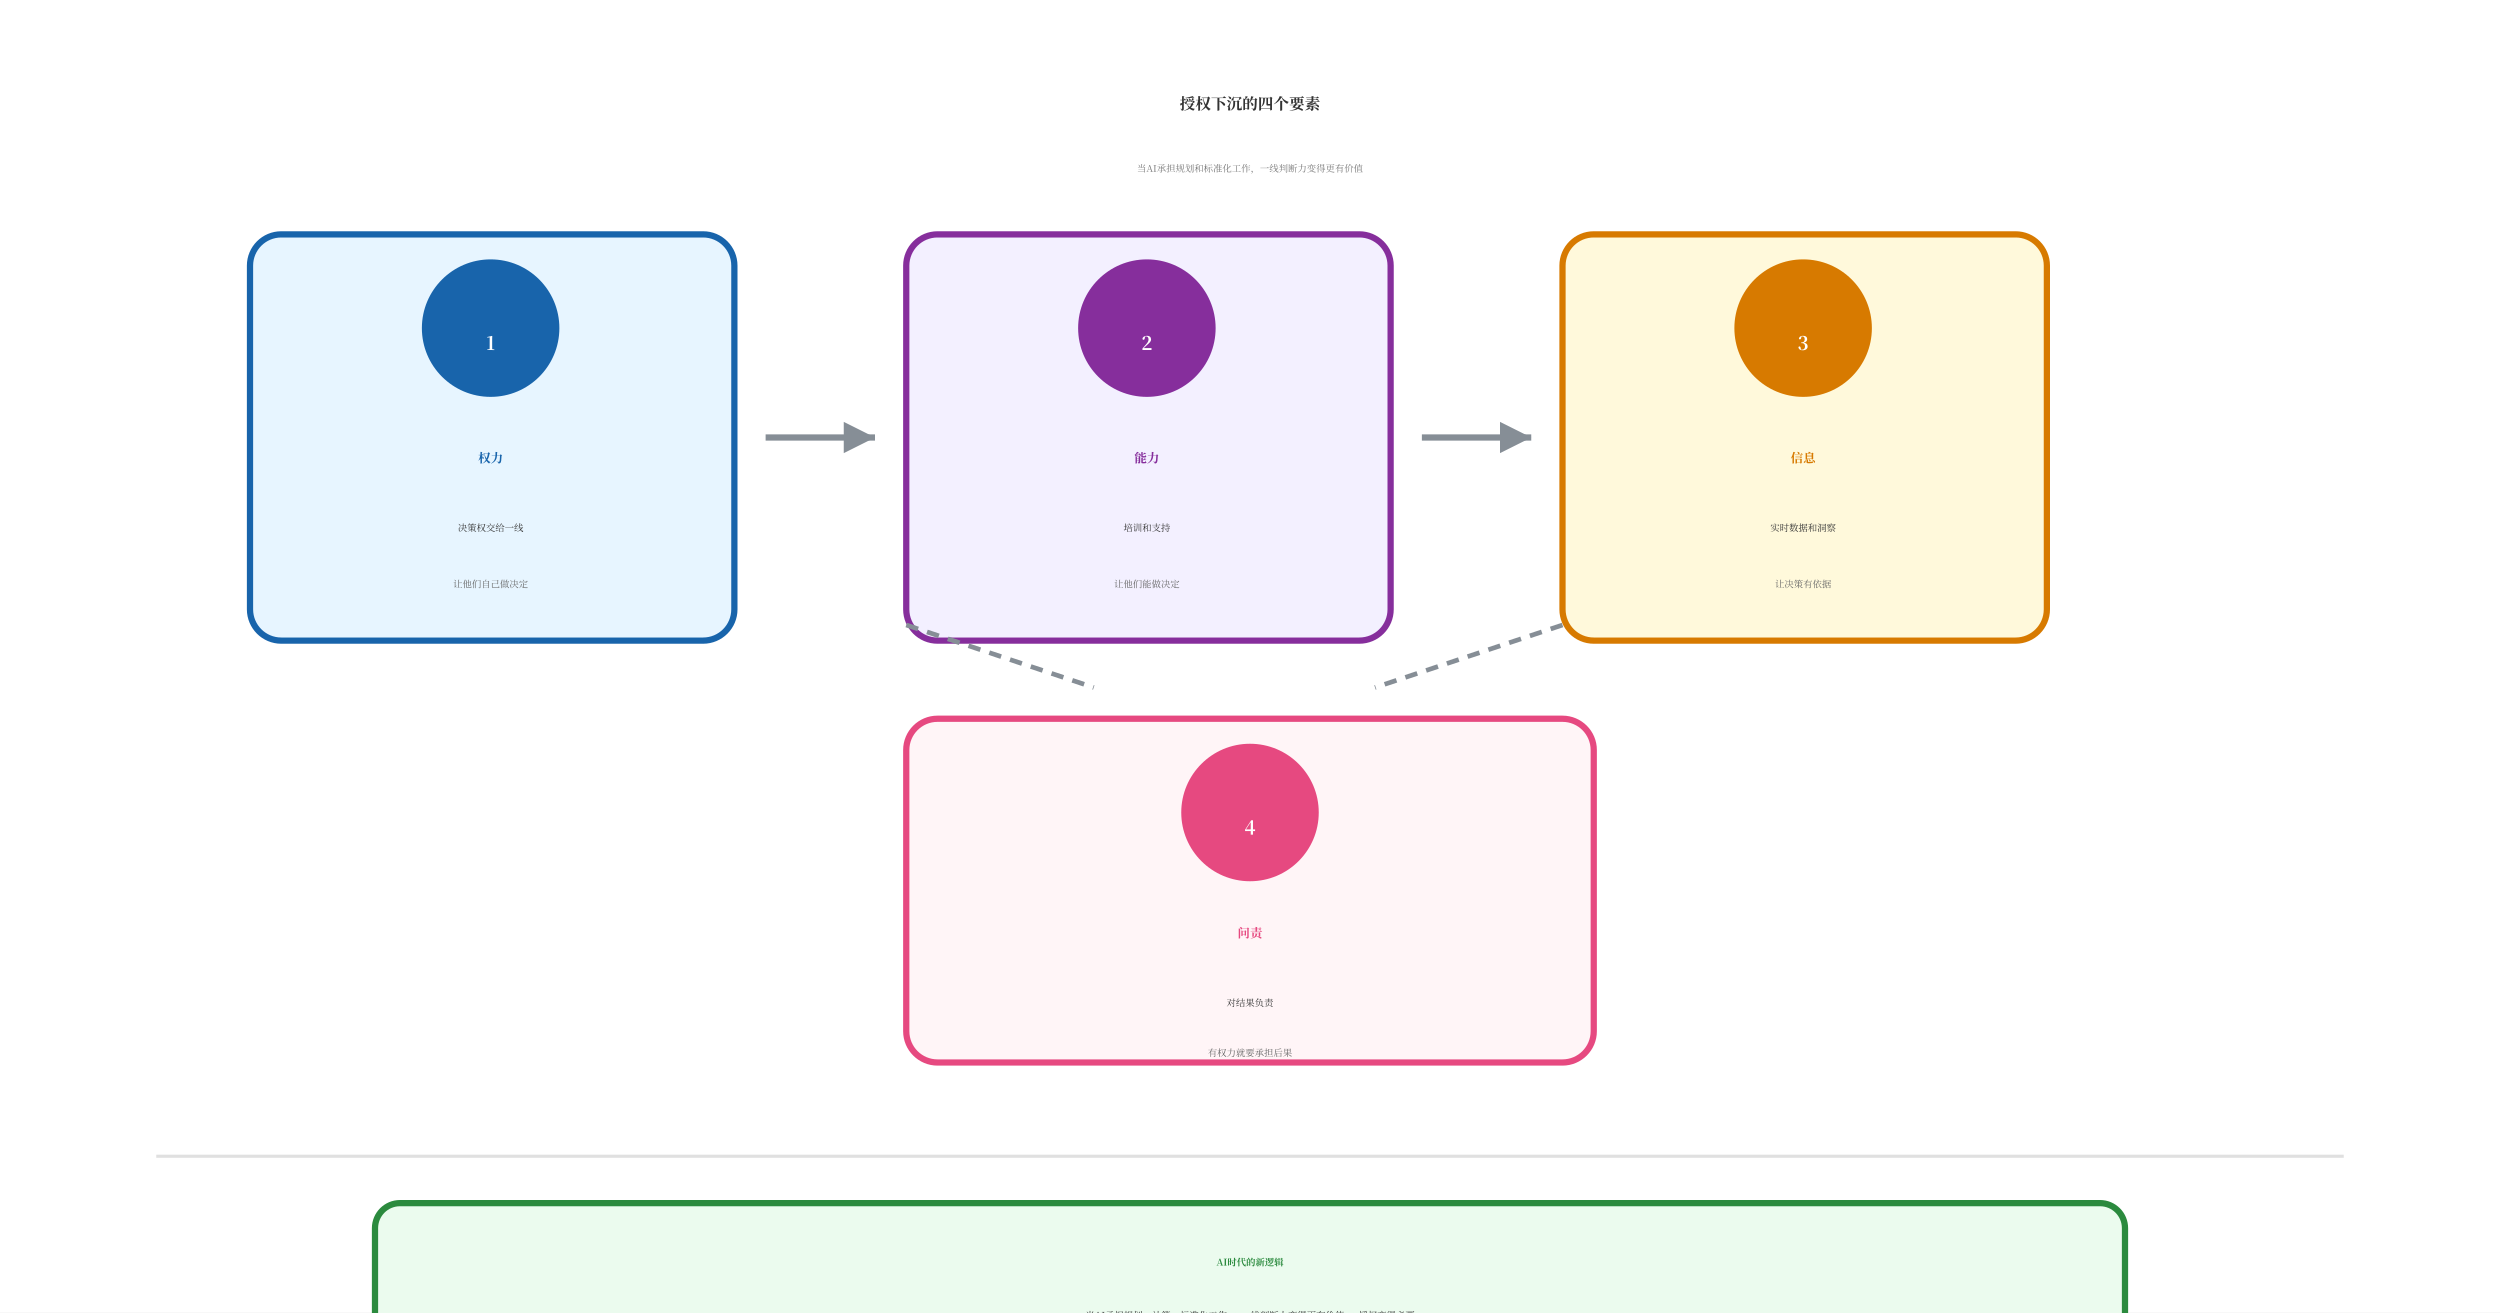
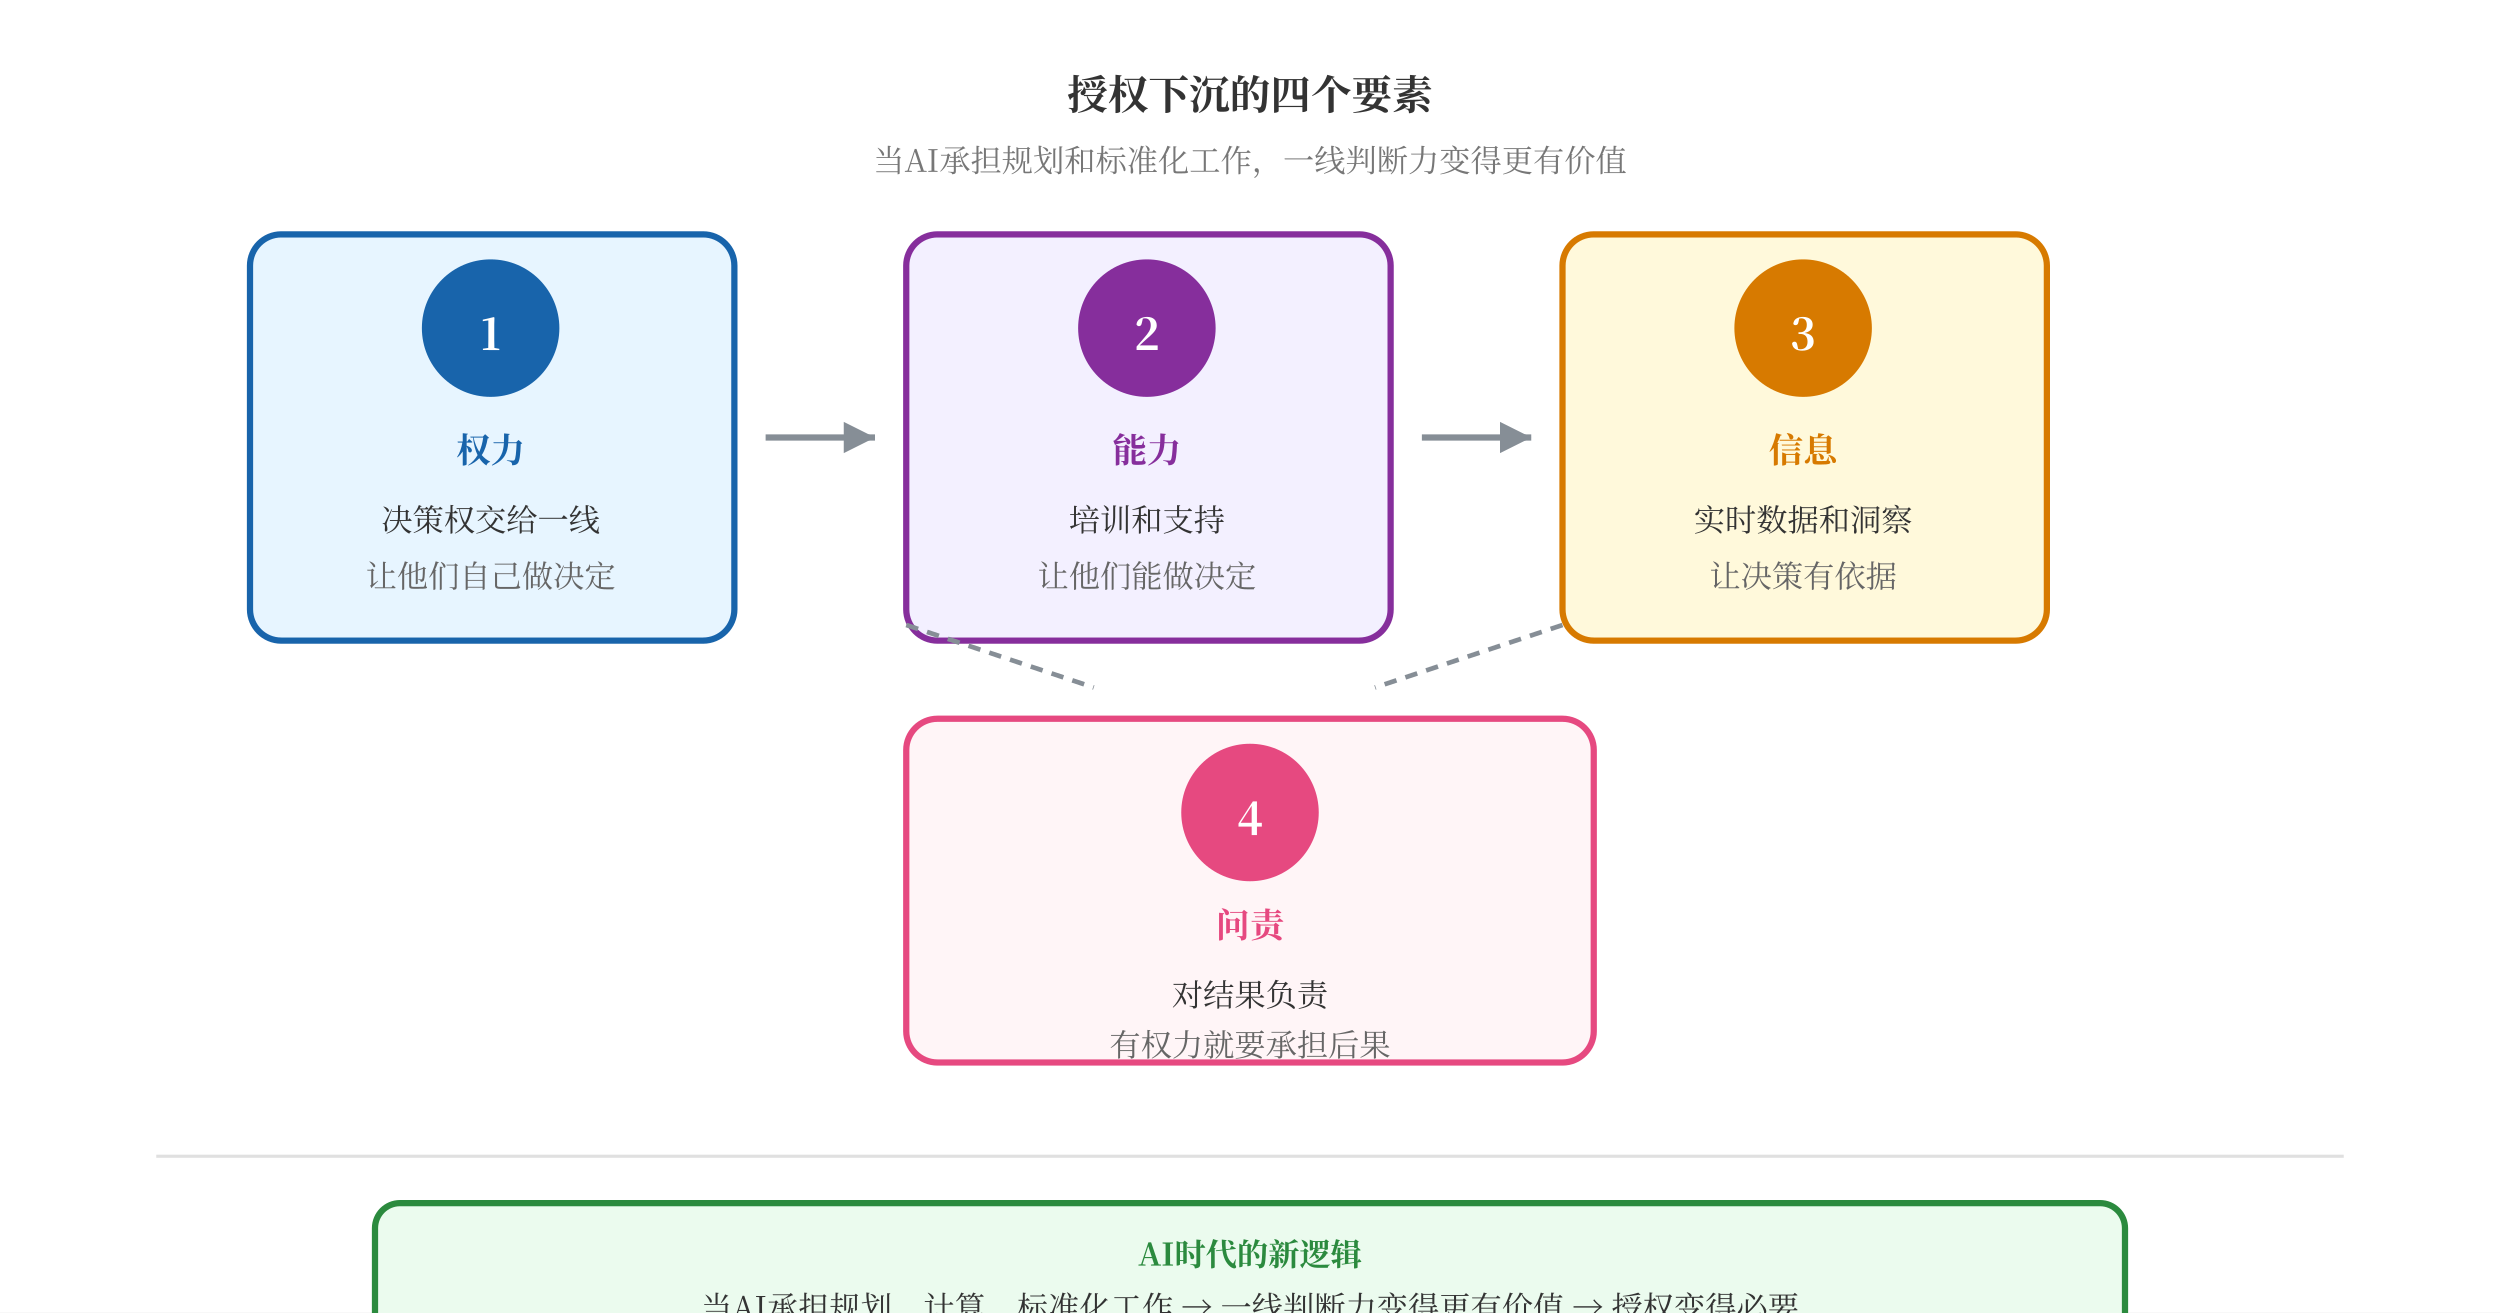
<svg xmlns="http://www.w3.org/2000/svg" viewBox="0 0 800 420" style="font-family: 'Noto Serif CJK SC', serif; background: #fefefe;">
  <rect width="800" height="420" fill="white" />
-   <text x="400" y="35" text-anchor="middle" font-size="5" font-weight="bold" fill="#333">授权下沉的四个要素</text>
-   <text x="400" y="55" text-anchor="middle" font-size="3" fill="#777">当AI承担规划和标准化工作，一线判断力变得更有价值</text>
+   <text x="400" y="35" text-anchor="middle" font-size="13" font-weight="bold" fill="#333">授权下沉的四个要素</text>
+   <text x="400" y="55" text-anchor="middle" font-size="10" fill="#777">当AI承担规划和标准化工作，一线判断力变得更有价值</text>
  <rect x="80" y="75" width="155" height="130" rx="10" fill="#e7f5ff" stroke="#1864ab" stroke-width="2" />
  <circle cx="157" cy="105" r="22" fill="#1864ab" />
-   <text x="157" y="112" text-anchor="middle" font-size="6" font-weight="bold" fill="white">1</text>
-   <text x="157" y="148" text-anchor="middle" font-size="4" font-weight="bold" fill="#1864ab">权力</text>
-   <text x="157" y="170" text-anchor="middle" font-size="3" fill="#333">决策权交给一线</text>
-   <text x="157" y="188" text-anchor="middle" font-size="3" fill="#666">让他们自己做决定</text>
+   <text x="157" y="112" text-anchor="middle" font-size="14" font-weight="bold" fill="white">1</text>
+   <text x="157" y="148" text-anchor="middle" font-size="11" font-weight="bold" fill="#1864ab">权力</text>
+   <text x="157" y="170" text-anchor="middle" font-size="10" fill="#333">决策权交给一线</text>
+   <text x="157" y="188" text-anchor="middle" font-size="10" fill="#666">让他们自己做决定</text>
  <path d="M245 140 L280 140" fill="none" stroke="#868e96" stroke-width="2" />
  <polygon points="280,140 270,135 270,145" fill="#868e96" />
  <rect x="290" y="75" width="155" height="130" rx="10" fill="#f3f0ff" stroke="#862e9c" stroke-width="2" />
  <circle cx="367" cy="105" r="22" fill="#862e9c" />
-   <text x="367" y="112" text-anchor="middle" font-size="6" font-weight="bold" fill="white">2</text>
-   <text x="367" y="148" text-anchor="middle" font-size="4" font-weight="bold" fill="#862e9c">能力</text>
-   <text x="367" y="170" text-anchor="middle" font-size="3" fill="#333">培训和支持</text>
-   <text x="367" y="188" text-anchor="middle" font-size="3" fill="#666">让他们能做决定</text>
+   <text x="367" y="112" text-anchor="middle" font-size="14" font-weight="bold" fill="white">2</text>
+   <text x="367" y="148" text-anchor="middle" font-size="11" font-weight="bold" fill="#862e9c">能力</text>
+   <text x="367" y="170" text-anchor="middle" font-size="10" fill="#333">培训和支持</text>
+   <text x="367" y="188" text-anchor="middle" font-size="10" fill="#666">让他们能做决定</text>
  <path d="M455 140 L490 140" fill="none" stroke="#868e96" stroke-width="2" />
  <polygon points="490,140 480,135 480,145" fill="#868e96" />
  <rect x="500" y="75" width="155" height="130" rx="10" fill="#fff9db" stroke="#d77a00" stroke-width="2" />
  <circle cx="577" cy="105" r="22" fill="#d77a00" />
-   <text x="577" y="112" text-anchor="middle" font-size="6" font-weight="bold" fill="white">3</text>
-   <text x="577" y="148" text-anchor="middle" font-size="4" font-weight="bold" fill="#d77a00">信息</text>
-   <text x="577" y="170" text-anchor="middle" font-size="3" fill="#333">实时数据和洞察</text>
-   <text x="577" y="188" text-anchor="middle" font-size="3" fill="#666">让决策有依据</text>
+   <text x="577" y="112" text-anchor="middle" font-size="14" font-weight="bold" fill="white">3</text>
+   <text x="577" y="148" text-anchor="middle" font-size="11" font-weight="bold" fill="#d77a00">信息</text>
+   <text x="577" y="170" text-anchor="middle" font-size="10" fill="#333">实时数据和洞察</text>
+   <text x="577" y="188" text-anchor="middle" font-size="10" fill="#666">让决策有依据</text>
  <rect x="290" y="230" width="220" height="110" rx="10" fill="#fff5f7" stroke="#e64980" stroke-width="2" />
  <circle cx="400" cy="260" r="22" fill="#e64980" />
-   <text x="400" y="267" text-anchor="middle" font-size="6" font-weight="bold" fill="white">4</text>
-   <text x="400" y="300" text-anchor="middle" font-size="4" font-weight="bold" fill="#e64980">问责</text>
-   <text x="400" y="322" text-anchor="middle" font-size="3" fill="#333">对结果负责</text>
-   <text x="400" y="338" text-anchor="middle" font-size="3" fill="#666">有权力就要承担后果</text>
+   <text x="400" y="267" text-anchor="middle" font-size="14" font-weight="bold" fill="white">4</text>
+   <text x="400" y="300" text-anchor="middle" font-size="11" font-weight="bold" fill="#e64980">问责</text>
+   <text x="400" y="322" text-anchor="middle" font-size="10" fill="#333">对结果负责</text>
+   <text x="400" y="338" text-anchor="middle" font-size="10" fill="#666">有权力就要承担后果</text>
  <path d="M500 200 L440 220" fill="none" stroke="#868e96" stroke-width="1.5" stroke-dasharray="4,3" />
  <path d="M290 200 L350 220" fill="none" stroke="#868e96" stroke-width="1.5" stroke-dasharray="4,3" />
  <line x1="50" y1="370" x2="750" y2="370" stroke="#e0e0e0" stroke-width="1" />
  <rect x="120" y="385" width="560" height="45" rx="8" fill="#ebfbee" stroke="#2b8a3e" stroke-width="2" />
-   <text x="400" y="405" text-anchor="middle" font-size="3" font-weight="bold" fill="#2b8a3e">AI时代的新逻辑</text>
-   <text x="400" y="422" text-anchor="middle" font-size="3" fill="#333">当AI承担规划、计算、标准化工作 → 一线判断力变得更有价值 → 授权变得必要</text>
+   <text x="400" y="405" text-anchor="middle" font-size="10" font-weight="bold" fill="#2b8a3e">AI时代的新逻辑</text>
+   <text x="400" y="422" text-anchor="middle" font-size="10" fill="#333">当AI承担规划、计算、标准化工作 → 一线判断力变得更有价值 → 授权变得必要</text>
</svg>
